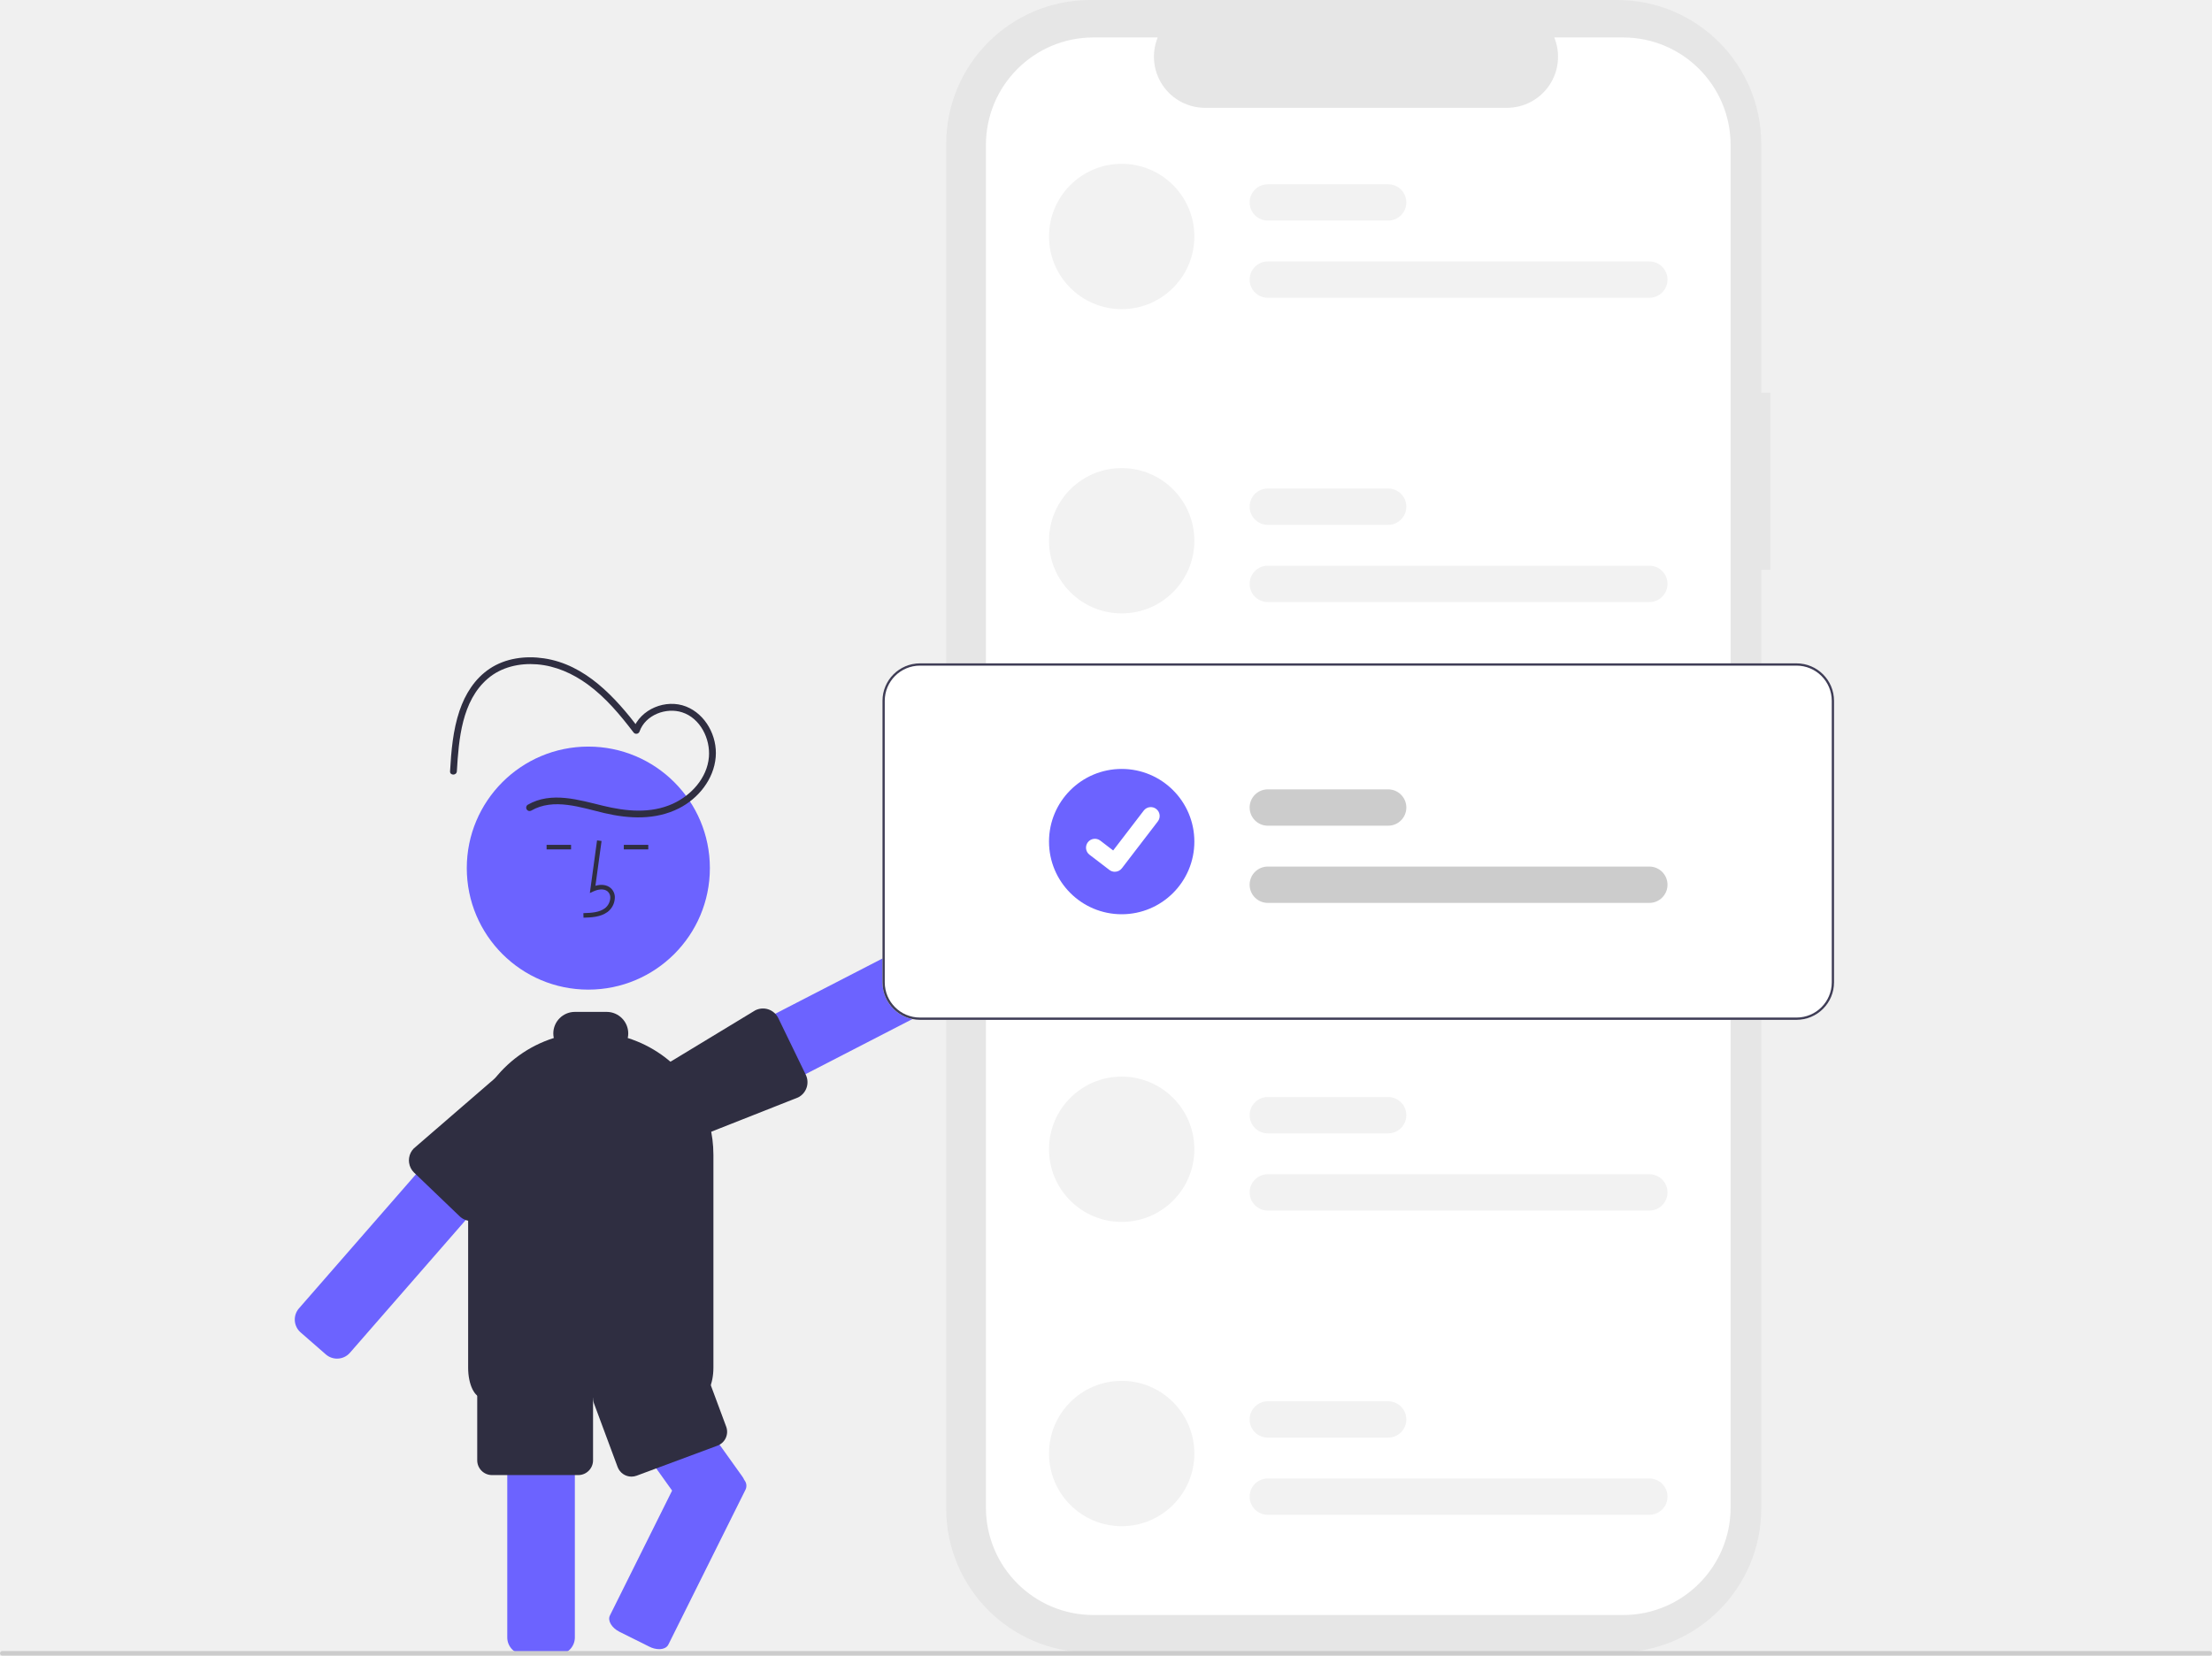
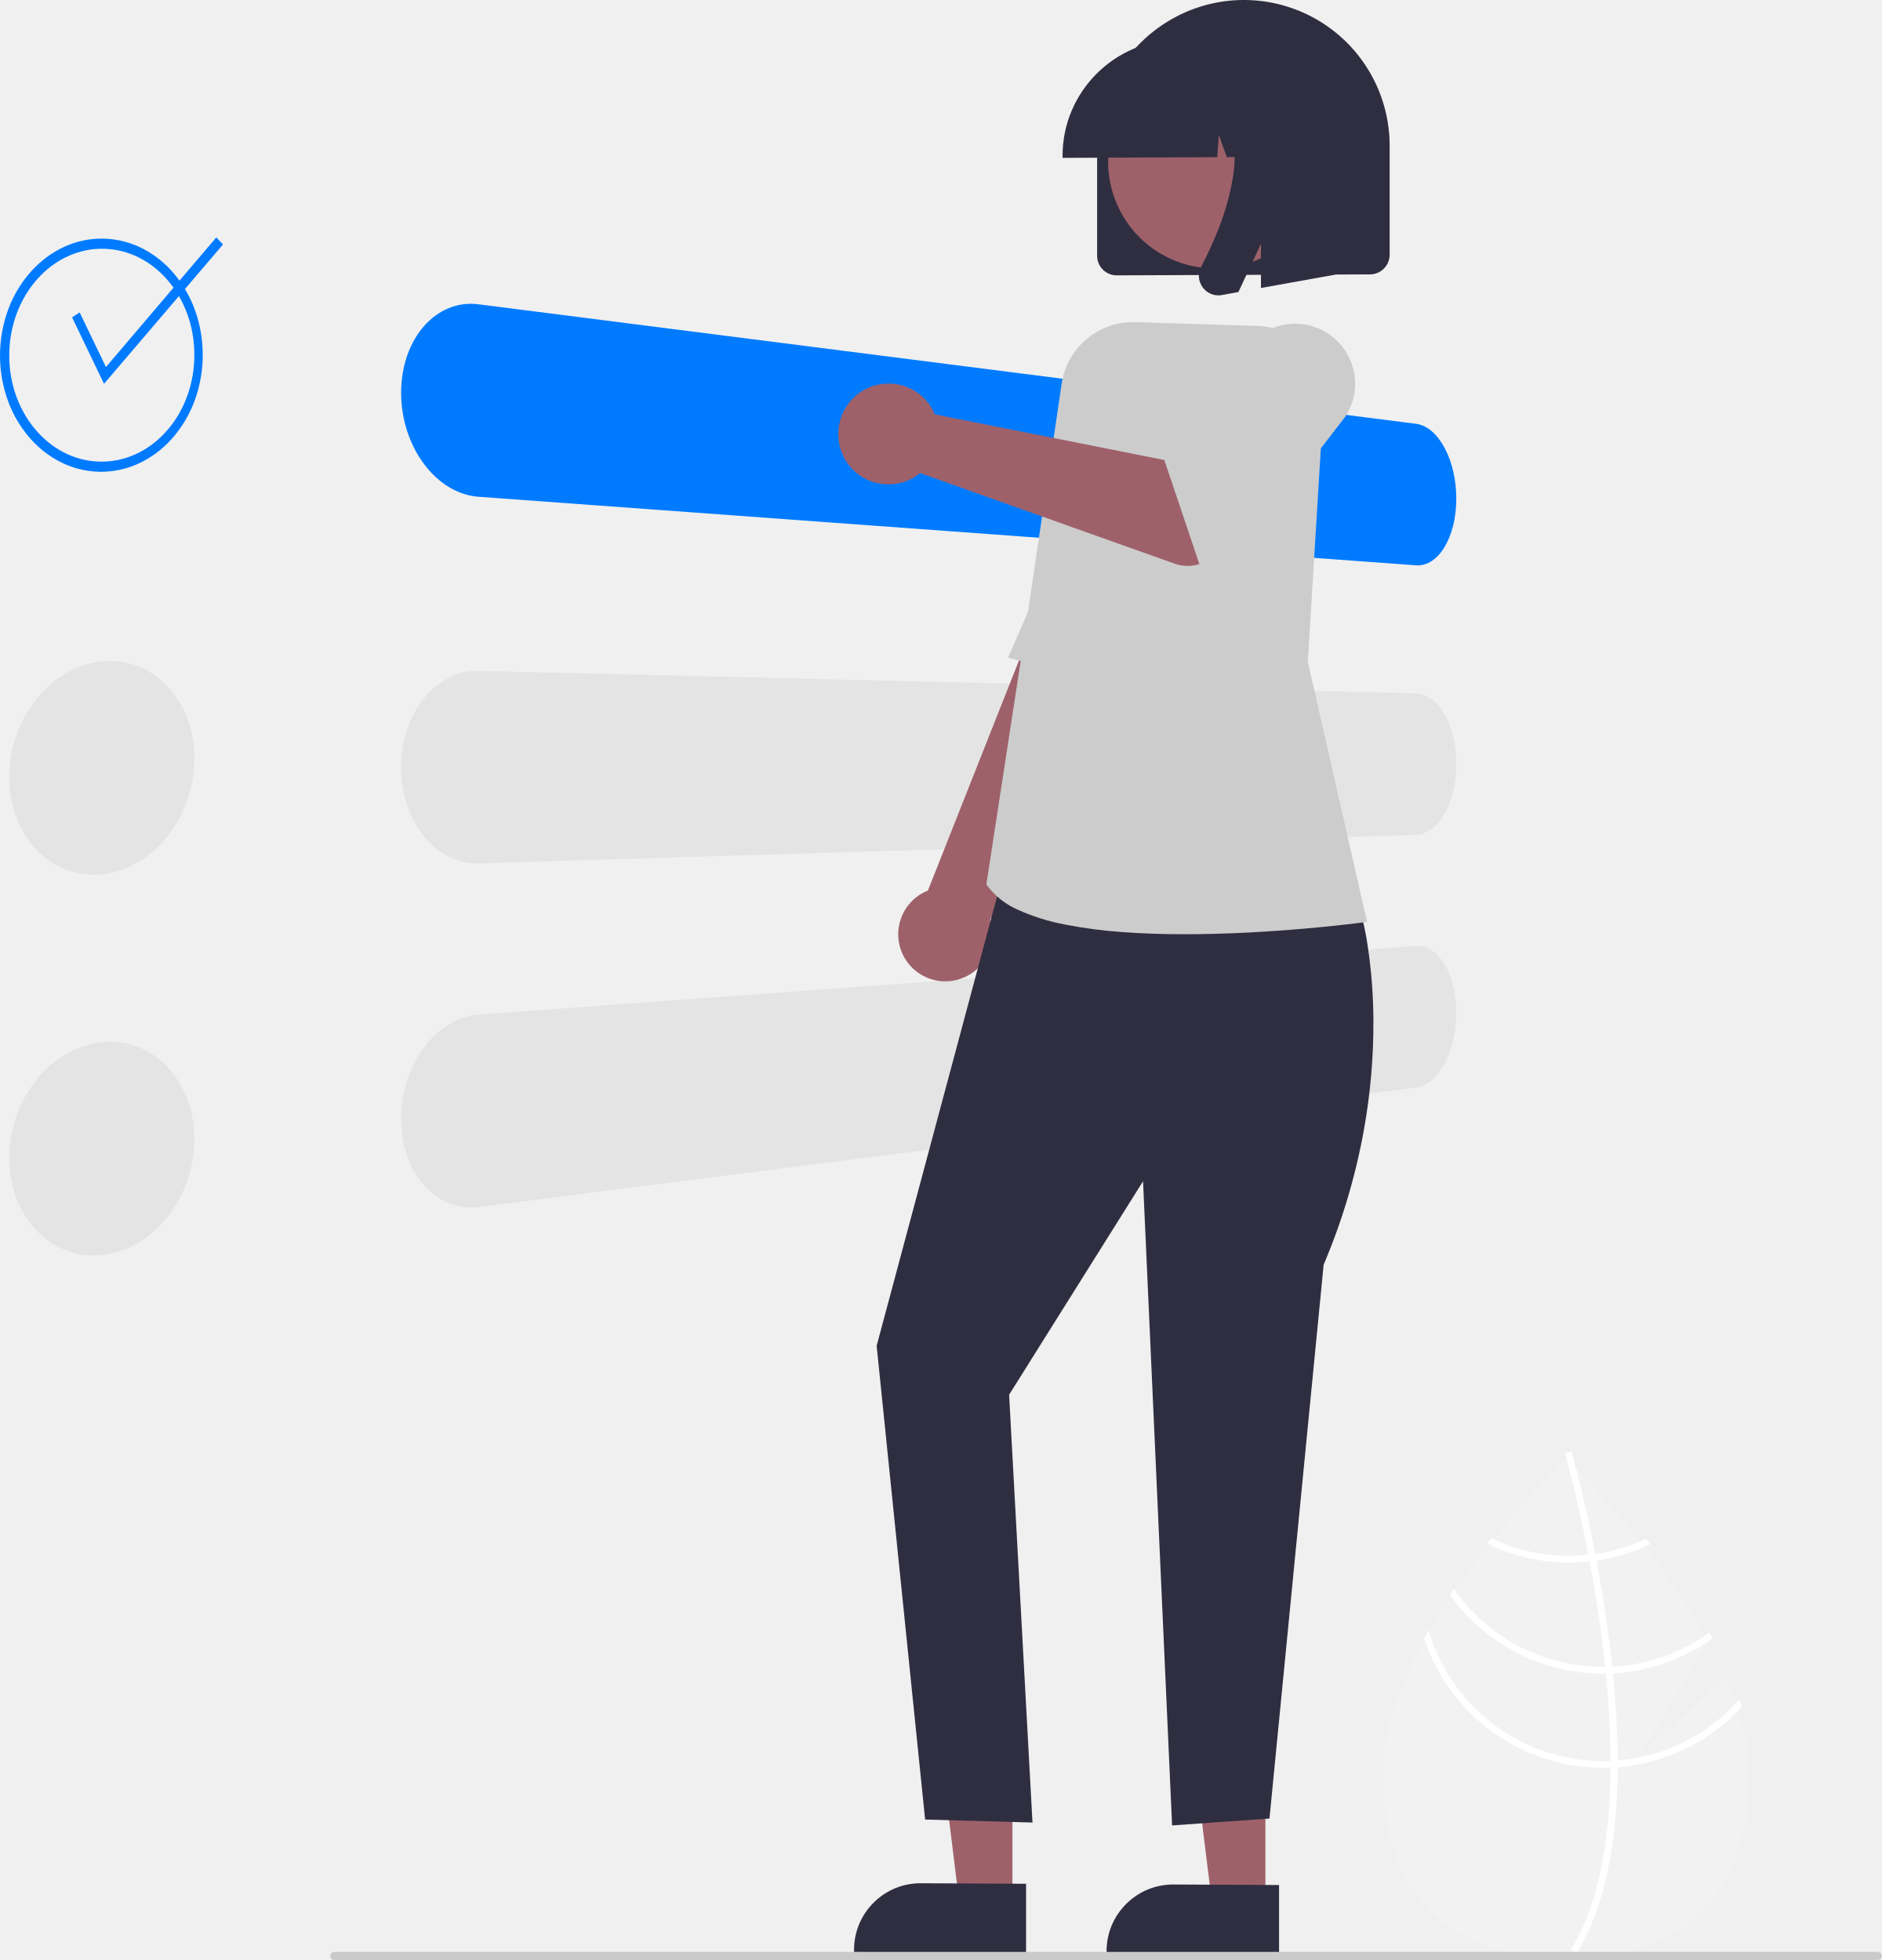
- <svg xmlns="http://www.w3.org/2000/svg" data-name="Layer 1" width="974" height="729.151" viewBox="0 0 974 729.151">
-   <path d="M892.52,258.372h-3.999V148.826a63.402,63.402,0,0,0-63.402-63.402H593.033a63.402,63.402,0,0,0-63.402,63.402v600.974a63.402,63.402,0,0,0,63.402,63.402H825.119a63.402,63.402,0,0,0,63.402-63.402V336.348h3.999Z" transform="translate(-113 -85.42434)" fill="#e6e6e6" />
-   <path d="M875.027,149.269v600.09a47.351,47.351,0,0,1-47.35,47.35h-233.2a47.351,47.351,0,0,1-47.35-47.35v-600.09a47.351,47.351,0,0,1,47.35-47.35h28.29a22.507,22.507,0,0,0,20.83,30.99h132.96a22.507,22.507,0,0,0,20.83-30.99h30.29A47.351,47.351,0,0,1,875.027,149.269Z" transform="translate(-113 -85.42434)" fill="#fff" />
-   <path d="M261.42,683.786a7.515,7.515,0,0,1-4.934-1.843l-11.121-9.701a7.518,7.518,0,0,1-.729-10.584l80.862-92.711a5.957,5.957,0,0,1,.515-.536A7.495,7.495,0,0,1,336.074,568.23l11.129,9.699a7.496,7.496,0,0,1,2.55,5.142l0.0.002a7.49,7.49,0,0,1-1.832,5.441l-80.85,92.71a7.499,7.499,0,0,1-5.651,2.562Z" transform="translate(-113 -85.42434)" fill="#6c63ff" />
-   <path d="M409.974,587.335a7.772,7.772,0,0,1-2.298-.352,7.478,7.478,0,0,1-4.386-3.708l-6.761-13.121a7.471,7.471,0,0,1,1.706-9.056,7.105,7.105,0,0,1,1.518-1.047L509.095,503.681a7.516,7.516,0,0,1,10.103,3.225l6.761,13.121a7.517,7.517,0,0,1-3.227,10.104L413.393,586.5A7.442,7.442,0,0,1,409.974,587.335Z" transform="translate(-113 -85.42434)" fill="#6c63ff" />
-   <path d="M408.004,590.516a7.584,7.584,0,0,1-6.727-4.146l-6.62-13.19a7.468,7.468,0,0,1-.578-5.155c.029-.133.073-.278.116-.418l.04-.132c.117-.344.232-.835.366-1.405l.078-.33c.489-2.122,1.099-4.765,2.322-5.866a2.185,2.185,0,0,1,.511-.356L445.515,530.418a7.514,7.514,0,0,1,5.796-.457,7.537,7.537,0,0,1,4.34,3.751l12.122,24.984a7.509,7.509,0,0,1-3.347,10.057l-53.158,20.988A7.199,7.199,0,0,1,408.004,590.516Z" transform="translate(-113 -85.42434)" fill="#2f2e41" />
-   <circle cx="259.056" cy="382.329" r="53.519" fill="#6c63ff" />
-   <path d="M358.624,814.096H343.864a7.508,7.508,0,0,1-7.5-7.5V681.585a7.508,7.508,0,0,1,7.5-7.5h14.76a7.313,7.313,0,0,1,2.714.516,7.443,7.443,0,0,1,4.764,6.637,1.968,1.968,0,0,1,.022.348V806.596A7.508,7.508,0,0,1,358.624,814.096Z" transform="translate(-113 -85.42434)" fill="#6c63ff" />
-   <path d="M440.894,737.456a4.096,4.096,0,0,0-.229-.34,6.958,6.958,0,0,0-.76-1.35l-25.16-35.2-20.73-28.99H358.654l2.5,3.49,4.45,6.23,13.79,19.28,29.55,41.33-27.39,55.02c-1.12,2.24.79,5.46,4.24,7.18l13.21,6.58a9.712,9.712,0,0,0,4.23,1.06c1.86,0,3.41-.69,4.06-2l34.05-68.4A3.963,3.963,0,0,0,440.894,737.456Z" transform="translate(-113 -85.42434)" fill="#6c63ff" />
-   <path d="M320.555,623.186a7.516,7.516,0,0,1-5.232-2.154l-20.027-19.207a7.427,7.427,0,0,1-2.158-4.281,6.474,6.474,0,0,1-.085-1.019,6.815,6.815,0,0,1,.087-1.155,7.382,7.382,0,0,1,2.078-4.167l42.588-36.816c1.154-1.19,4.081-.943,6.663-.726l.39.032a14.033,14.033,0,0,0,1.432.082c.177.019.382.009.571.019a7.547,7.547,0,0,1,4.762,2.144l10.51,10.361a7.509,7.509,0,0,1,.075,10.607l-36.23,43.987A7.479,7.479,0,0,1,320.555,623.186Z" transform="translate(-113 -85.42434)" fill="#2f2e41" />
-   <path d="M369.932,489.589l-.056-2c3.721-.104,7.001-.337,9.466-2.138a6.148,6.148,0,0,0,2.381-4.528,3.514,3.514,0,0,0-1.153-2.895c-1.636-1.382-4.269-.935-6.188-.055l-1.655.759,3.173-23.19,1.981.271L375.183,475.541c2.607-.767,5.023-.437,6.678.961a5.471,5.471,0,0,1,1.86,4.492,8.133,8.133,0,0,1-3.2,6.073C377.354,489.381,373.239,489.497,369.932,489.589Z" transform="translate(-113 -85.42434)" fill="#2f2e41" />
-   <rect x="274.682" y="372.091" width="10.771" height="2" fill="#2f2e41" />
-   <rect x="240.682" y="372.091" width="10.771" height="2" fill="#2f2e41" />
-   <path d="M420.634,701.076h-95c-3.645,0-6.5-5.854-6.5-13.328V594.076a54.031,54.031,0,0,1,37.721-51.498,9.373,9.373,0,0,1-.221-2.002,9.511,9.511,0,0,1,9.5-9.5h14a9.511,9.511,0,0,1,9.5,9.5,9.372,9.372,0,0,1-.222,2.006,53.642,53.642,0,0,1,14.81,7.335c.932.651,1.85,1.345,2.728,2.062a53.865,53.865,0,0,1,17.025,23.879c.552,1.524,1.041,3.104,1.453,4.692l0.0.001a54.362,54.362,0,0,1,1.706,13.524V687.748c0,7.287-2.756,13.098-6.291,13.302A.741.741,0,0,1,420.634,701.076Z" transform="translate(-113 -85.42434)" fill="#2f2e41" />
-   <path d="M367.634,735.076h-38a6.507,6.507,0,0,1-6.5-6.5v-30a6.507,6.507,0,0,1,6.5-6.5h38a6.507,6.507,0,0,1,6.5,6.5v30A6.507,6.507,0,0,1,367.634,735.076Z" transform="translate(-113 -85.42434)" fill="#2f2e41" />
-   <path d="M391.055,735.754a6.512,6.512,0,0,1-6.1-4.236l-10.449-28.122a6.508,6.508,0,0,1,3.829-8.357L413.956,681.804a6.509,6.509,0,0,1,8.357,3.829l10.449,28.122a6.508,6.508,0,0,1-3.829,8.357l-35.621,13.235A6.468,6.468,0,0,1,391.055,735.754Z" transform="translate(-113 -85.42434)" fill="#2f2e41" />
-   <path d="M346.894,442.44c9.918-5.732,21.946-1.335,32.192,1.07,10.947,2.569,22.519,3.125,32.837-2.065,8.587-4.32,15.406-12.837,16.224-22.596.764-9.122-4.374-18.842-13.064-22.264-8.853-3.486-20.123,1.075-23.351,10.16l2.742-.358c-10.611-13.93-23.69-28.304-41.941-31.017-8.188-1.217-16.928-.11-23.924,4.566-6.558,4.383-10.782,11.151-13.272,18.52-2.89,8.551-3.645,17.706-4.168,26.661-.113,1.929,2.888,1.922,3,0,.821-14.063,2.153-31.024,13.651-40.848,5.968-5.1,13.937-6.875,21.632-6.259,8.173.654,15.751,4.042,22.321,8.835,7.873,5.744,14.243,13.351,20.112,21.056a1.525,1.525,0,0,0,2.742-.358c2.592-7.292,11.686-10.693,18.764-8.388,8.004,2.606,12.43,11.683,11.758,19.695-.769,9.176-7.791,16.893-15.91,20.566-9.781,4.425-20.498,3.344-30.62.901-10.751-2.595-22.895-6.442-33.237-.465a1.501,1.501,0,0,0,1.514,2.59Z" transform="translate(-113 -85.42434)" fill="#2f2e41" />
-   <path d="M606.907,157.575a32,32,0,0,0-0,64h0a32,32,0,0,0,0-64Z" transform="translate(-113 -85.42434)" fill="#f2f2f2" />
-   <path d="M839.246,216.576h-168a8,8,0,1,1,0-16h168a8,8,0,1,1,0,16Z" transform="translate(-113 -85.42434)" fill="#f2f2f2" />
-   <path d="M724.246,182.576h-53a8,8,0,1,1,0-16h53a8,8,0,0,1,0,16Z" transform="translate(-113 -85.42434)" fill="#f2f2f2" />
-   <path d="M606.907,291.575a32,32,0,0,0-0,64h0a32,32,0,0,0,0-64Z" transform="translate(-113 -85.42434)" fill="#f2f2f2" />
-   <path d="M839.246,350.576h-168a8,8,0,1,1,0-16h168a8,8,0,0,1,0,16Z" transform="translate(-113 -85.42434)" fill="#f2f2f2" />
-   <path d="M724.246,316.576h-53a8,8,0,1,1,0-16h53a8,8,0,0,1,0,16Z" transform="translate(-113 -85.42434)" fill="#f2f2f2" />
-   <path d="M606.907,559.575a32,32,0,0,0-0,64h0a32,32,0,0,0,0-64Z" transform="translate(-113 -85.42434)" fill="#f2f2f2" />
-   <path d="M839.246,618.576h-168a8,8,0,1,1,0-16h168a8,8,0,0,1,0,16Z" transform="translate(-113 -85.42434)" fill="#f2f2f2" />
-   <path d="M724.246,584.576h-53a8,8,0,1,1,0-16h53a8,8,0,0,1,0,16Z" transform="translate(-113 -85.42434)" fill="#f2f2f2" />
-   <path d="M606.907,693.575a32,32,0,0,0-0,64h0a32,32,0,0,0,0-64Z" transform="translate(-113 -85.42434)" fill="#f2f2f2" />
-   <path d="M839.246,752.576h-168a8,8,0,1,1,0-16h168a8,8,0,0,1,0,16Z" transform="translate(-113 -85.42434)" fill="#f2f2f2" />
-   <path d="M724.246,718.576h-53a8,8,0,1,1,0-16h53a8,8,0,0,1,0,16Z" transform="translate(-113 -85.42434)" fill="#f2f2f2" />
-   <path d="M904.077,534.576h-386a16.519,16.519,0,0,1-16.5-16.5v-124a16.519,16.519,0,0,1,16.5-16.5h386a16.519,16.519,0,0,1,16.5,16.5v124A16.519,16.519,0,0,1,904.077,534.576Z" transform="translate(-113 -85.42434)" fill="#fff" />
-   <path d="M606.907,424.076a32,32,0,0,0-0,64h0a32,32,0,0,0,0-64Z" transform="translate(-113 -85.42434)" fill="#6c63ff" />
-   <path d="M839.246,483.076h-168a8,8,0,1,1,0-16h168a8,8,0,0,1,0,16Z" transform="translate(-113 -85.42434)" fill="#ccc" />
-   <path d="M724.246,449.076h-53a8,8,0,1,1,0-16h53a8,8,0,0,1,0,16Z" transform="translate(-113 -85.42434)" fill="#ccc" />
-   <path d="M904.077,534.576h-386a16.519,16.519,0,0,1-16.5-16.5v-124a16.519,16.519,0,0,1,16.5-16.5h386a16.519,16.519,0,0,1,16.5,16.5v124A16.519,16.519,0,0,1,904.077,534.576Zm-386-156a15.518,15.518,0,0,0-15.5,15.5v124a15.518,15.518,0,0,0,15.5,15.5h386a15.518,15.518,0,0,0,15.5-15.5v-124a15.518,15.518,0,0,0-15.5-15.5Z" transform="translate(-113 -85.42434)" fill="#3f3d56" />
-   <path id="a4f85a93-5584-48fc-9a4d-d7e2ab78dfd5-249" data-name="Path 395" d="M603.871,469.365a3.884,3.884,0,0,1-2.336-.776l-.042-.031-8.8-6.732a3.911,3.911,0,0,1,4.759-6.207l5.7,4.371,13.469-17.572a3.909,3.909,0,0,1,5.481-.724l.001.001-.084.116.086-.116a3.914,3.914,0,0,1,.723,5.482L606.985,467.836a3.911,3.911,0,0,1-3.111,1.525Z" transform="translate(-113 -85.42434)" fill="#fff" />
-   <path d="M1086,814.576H114a1,1,0,0,1,0-2h972a1,1,0,0,1,0,2Z" transform="translate(-113 -85.42434)" fill="#ccc" />
+ <svg xmlns="http://www.w3.org/2000/svg" data-name="Layer 1" width="559.174" height="582.5" viewBox="0 0 559.174 582.5">
+   <path d="M833.267,657.097l-25.613,23.58,20.355-34.155c-16.037-29.082-42.266-54.216-42.266-54.216s-54.415,52.134-54.415,93.115,24.362,55.29,54.415,55.29c30.052,0,54.415-14.309,54.415-55.29C840.158,676.299,837.458,666.626,833.267,657.097Z" transform="translate(-320.4128 -158.75)" fill="#f2f2f2" />
+   <path d="M801.066,681.954v2.02c-.12,23.48-4.08,41.8-11.85,54.7-.11.19-.23.37-.34.56l-.87-.53-.83-.52c8.62-13.93,11.67-33.62,11.78-54.1.01-.66.02-1.33.01-2-.03-8.67-.56-17.44-1.41-25.96-.06-.66-.13-1.33-.2-2-1.18-11.24-2.88-21.98-4.62-31.31-.12-.66-.25-1.32-.38-1.97-3.01-15.78-6.08-27.21-6.78-29.74-.08-.31-.13-.48-.14-.52l.95-.27.01-.01.96-.27c.01.04.18.61.46,1.67,1.07,3.96,3.85,14.71,6.58,28.89.12.64.25,1.3.37,1.96,1.42,7.57,2.81,16.03,3.91,24.91q.42,3.345.75,6.6c.08.67.15,1.34.21,2Q801.016,669.879,801.066,681.954Z" transform="translate(-320.4128 -158.75)" fill="#fff" />
+   <path d="M794.396,620.594c-.67.09-1.35.18-2.04.25a55.167,55.167,0,0,1-5.64.29,53.664,53.664,0,0,1-23.2-5.24c-.42.53-.84,1.06-1.27,1.6a55.651,55.651,0,0,0,24.47,5.64,57.08,57.08,0,0,0,6.02-.32c.68-.07,1.36-.16,2.03-.26a55.182,55.182,0,0,0,15.95-4.83q-.645-.825-1.26-1.62A53.48,53.48,0,0,1,794.396,620.594Z" transform="translate(-320.4128 -158.75)" fill="#fff" />
+   <path d="M799.426,654.064q-1.035.06-2.07.06c-.21.01-.43.01-.64.01a53.948,53.948,0,0,1-44.28-23.13c-.4.59-.8,1.18-1.19,1.78a55.952,55.952,0,0,0,45.47,23.35c.28,0,.56,0,.84-.01.7-.01,1.39-.03,2.08-.06a55.656,55.656,0,0,0,29.65-10.4c-.32-.59-.64-1.18-.97-1.77A53.578,53.578,0,0,1,799.426,654.064Z" transform="translate(-320.4128 -158.75)" fill="#fff" />
+   <path d="M801.066,681.954c-.7.06-1.4.1-2.1.13-.75.03-1.5.05-2.25.05a54.094,54.094,0,0,1-51.86-38.92c-.45.81-.9,1.61-1.33,2.42a56.075,56.075,0,0,0,53.19,38.5c.75,0,1.5-.01,2.24-.05.71-.02,1.41-.06,2.11-.11a55.911,55.911,0,0,0,36.9-18.01c-.21-.74-.45-1.47-.69-2.21A53.92,53.92,0,0,1,801.066,681.954Z" transform="translate(-320.4128 -158.75)" fill="#fff" />
+   <path id="f3dd3be3-e3f2-4729-8854-c6cb5bd65852-201" data-name="Rectangle 1 - Outline" d="M741.16,284.699,462.571,249.181a18.086,18.086,0,0,0-2.263-.147,17.258,17.258,0,0,0-2.231.141,17.065,17.065,0,0,0-2.19.429,17.498,17.498,0,0,0-2.14.722,18.222,18.222,0,0,0-1.992.963,18.957,18.957,0,0,0-1.889,1.204,20.222,20.222,0,0,0-1.777,1.451,22.086,22.086,0,0,0-1.659,1.685,23.762,23.762,0,0,0-1.512,1.904q-.714,1.003-1.34,2.086-.626,1.087-1.162,2.261t-.977,2.427q-.457,1.295-.802,2.648t-.575,2.753q-.226,1.399-.347,2.843t-.12,2.924q.005,1.478.12,2.947t.347,2.913q.234,1.451.578,2.872t.802,2.811q.442,1.342.977,2.623.536,1.282,1.162,2.494t1.34,2.355q.713,1.147,1.512,2.208t1.659,2.023q.859.957,1.777,1.806t1.889,1.585a23.625,23.625,0,0,0,1.992,1.358,21.765,21.765,0,0,0,2.14,1.147,20.075,20.075,0,0,0,2.19.868,18.974,18.974,0,0,0,2.231.589,18.476,18.476,0,0,0,2.263.307L741.162,326.758a7.056,7.056,0,0,0,2.407-.241,7.552,7.552,0,0,0,1.162-.429,8.599,8.599,0,0,0,1.128-.632,10.035,10.035,0,0,0,1.042-.794,11.676,11.676,0,0,0,.982-.963,13.852,13.852,0,0,0,.918-1.127q.444-.604.853-1.288t.774-1.426q.365-.743.683-1.543.319-.799.59-1.654t.494-1.76q.235-.937.404-1.907t.29-1.969q.117-.999.175-2.025t.058-2.074q-.004-1.047-.058-2.085t-.175-2.06q-.117-1.022-.29-2.027t-.404-1.989q-.223-.951-.494-1.859-.268-.896-.59-1.765t-.683-1.685q-.364-.815-.774-1.582t-.853-1.459q-.443-.692-.918-1.312t-.982-1.16a13.498,13.498,0,0,0-1.042-1.004,11.325,11.325,0,0,0-1.128-.858,9.502,9.502,0,0,0-1.162-.662,8.275,8.275,0,0,0-1.192-.462,7.597,7.597,0,0,0-1.218-.259" transform="translate(-320.4128 -158.75)" fill="#007bff" />
+   <path id="f1003c66-3f14-4be1-907c-7cdab0d8529f-202" data-name="Rectangle 3 - Outline" d="M741.16,364.805,462.571,358.132a17.909,17.909,0,0,0-4.494.459,18.344,18.344,0,0,0-2.19.656,19.418,19.418,0,0,0-2.14.939,20.721,20.721,0,0,0-1.992,1.165,21.902,21.902,0,0,0-1.889,1.402,23.579,23.579,0,0,0-1.777,1.635q-.861.876-1.659,1.863-.798.989-1.512,2.062-.714,1.073-1.34,2.225t-1.162,2.381q-.536,1.229-.977,2.528-.457,1.345-.802,2.733t-.575,2.812q-.226,1.424-.347,2.881t-.12,2.936q.005,1.479.12,2.935t.347,2.878q.234,1.416.578,2.801t.802,2.728q.442,1.302.977,2.528t1.162,2.374q.626,1.148,1.34,2.216.713,1.064,1.512,2.046t1.659,1.853a23.351,23.351,0,0,0,1.777,1.624,21.709,21.709,0,0,0,1.889,1.39,20.544,20.544,0,0,0,1.992,1.152,19.277,19.277,0,0,0,2.14.926,18.248,18.248,0,0,0,2.19.642,17.817,17.817,0,0,0,2.231.361,18.005,18.005,0,0,0,2.263.073l278.586-8.476a7.253,7.253,0,0,0,1.218-.141,7.574,7.574,0,0,0,1.192-.345,8.437,8.437,0,0,0,1.162-.549,9.871,9.871,0,0,0,1.128-.749,11.676,11.676,0,0,0,1.042-.903,13.635,13.635,0,0,0,.982-1.064q.474-.568.918-1.222t.853-1.376q.409-.727.774-1.507t.683-1.613q.319-.846.59-1.723t.494-1.806q.235-.951.404-1.939t.29-1.999q.117-1.015.175-2.046t.058-2.08q-.004-1.039-.058-2.075t-.175-2.046q-.117-1.014-.29-1.997t-.404-1.946q-.224-.929-.495-1.81t-.589-1.712q-.317-.831-.681-1.609t-.774-1.501q-.41-.723-.853-1.372t-.918-1.217a13.505,13.505,0,0,0-.982-1.058,11.566,11.566,0,0,0-1.042-.896,9.784,9.784,0,0,0-1.128-.742,8.372,8.372,0,0,0-1.163-.539,7.536,7.536,0,0,0-1.192-.338,7.237,7.237,0,0,0-1.218-.132" transform="translate(-320.4128 -158.75)" fill="#e4e4e4" />
+   <path id="e5b3fa8a-e15d-46b1-859f-01f7147e98c8-203" data-name="Rectangle 4 - Outline" d="M741.16,439.903,462.571,460.278a18.476,18.476,0,0,0-2.263.307,18.974,18.974,0,0,0-2.231.589,20.076,20.076,0,0,0-2.19.868,21.771,21.771,0,0,0-2.14,1.147,23.63,23.63,0,0,0-1.992,1.358q-.973.743-1.889,1.585-.916.846-1.777,1.806t-1.659,2.024q-.798,1.068-1.512,2.21-.714,1.142-1.34,2.355-.626,1.213-1.162,2.494t-.977,2.623q-.457,1.387-.802,2.811t-.575,2.869q-.226,1.447-.347,2.914t-.12,2.947q.005,1.479.12,2.924t.347,2.844q.234,1.404.578,2.754t.802,2.648q.442,1.254.977,2.427.536,1.174,1.162,2.261t1.34,2.086a23.758,23.758,0,0,0,1.512,1.904,22.084,22.084,0,0,0,1.659,1.685,20.224,20.224,0,0,0,1.777,1.451,18.96,18.96,0,0,0,1.889,1.204,18.222,18.222,0,0,0,1.992.963,17.492,17.492,0,0,0,2.14.722,17.066,17.066,0,0,0,2.19.429,17.26,17.26,0,0,0,2.231.141,18.092,18.092,0,0,0,2.263-.147l278.586-35.509a7.596,7.596,0,0,0,1.218-.259,8.272,8.272,0,0,0,1.192-.462,9.502,9.502,0,0,0,1.162-.662,11.325,11.325,0,0,0,1.128-.858,13.498,13.498,0,0,0,1.042-1.004q.501-.542.982-1.16.474-.619.918-1.312t.853-1.459q.409-.761.774-1.582t.683-1.685q.319-.868.59-1.776t.494-1.859q.235-.985.404-1.99t.29-2.027q.117-1.022.175-2.06t.058-2.086q-.005-1.042-.059-2.068t-.175-2.025q-.116-1.003-.289-1.973t-.404-1.907q-.223-.906-.494-1.76-.267-.853-.589-1.654t-.683-1.543q-.367-.737-.778-1.423t-.853-1.288a13.854,13.854,0,0,0-.918-1.127,11.677,11.677,0,0,0-.982-.963,10.034,10.034,0,0,0-1.042-.794,8.599,8.599,0,0,0-1.128-.632,7.553,7.553,0,0,0-1.162-.429,7.055,7.055,0,0,0-2.408-.241" transform="translate(-320.4128 -158.75)" fill="#e4e4e4" />
+   <path id="bafb1f3d-b2ca-45c8-ab7e-ed03dda6d8fc-204" data-name="Path 5" d="M589.314,443.636a13.972,13.972,0,0,0,25.287-11.439l53.993-110.925-25.845-15.668L596.119,423.429q-.267.104-.526.218t-.517.238q-.257.124-.511.261t-.503.288a13.989,13.989,0,0,0-4.75,19.201Z" transform="translate(-320.4128 -158.75)" fill="#9e616a" />
+   <path id="a23fb8c4-4f70-46f7-bb51-5893ecfd1d6a-205" data-name="Path 8" d="M658.287,364.045l-38.357-9.831s1.252-2.831,3.288-7.521,4.879-11.23,8.078-18.656,6.748-15.722,10.215-23.923,6.838-16.304,9.678-23.327,6.066-11.23,9.308-13.587a12.797,12.797,0,0,1,9.405-2.5,18.177,18.177,0,0,1,7.277,2.77A19.818,19.818,0,0,1,680.1,269.686l8.893,16.173Z" transform="translate(-320.4128 -158.75)" fill="#ccc" />
+   <path id="bf4ad07a-caea-45f0-95a0-f5e060234fe8-206" data-name="Ellipse 3 - Outline" d="M351.315,355.26a24.918,24.918,0,0,0-2.769.361,25.343,25.343,0,0,0-2.729.669,26.35,26.35,0,0,0-2.68.98,27.959,27.959,0,0,0-2.621,1.288q-1.248.702-2.44,1.526t-2.315,1.772q-1.122.945-2.178,2.015t-2.034,2.257q-.979,1.187-1.855,2.459t-1.644,2.622q-.761,1.352-1.423,2.777t-1.204,2.917q-.565,1.547-.988,3.126t-.707,3.185q-.284,1.606-.426,3.233t-.142,3.268q0,1.641.142,3.239t.426,3.148q.283,1.549.707,3.043t.985,2.926q.546,1.383,1.204,2.676a28.575,28.575,0,0,0,1.425,2.489,27.291,27.291,0,0,0,1.644,2.287,26.51,26.51,0,0,0,1.856,2.091,25.409,25.409,0,0,0,2.034,1.849,24.073,24.073,0,0,0,2.179,1.581,23.191,23.191,0,0,0,4.755,2.34,22.744,22.744,0,0,0,5.296,1.204,23.287,23.287,0,0,0,2.729.12,24.487,24.487,0,0,0,2.769-.196,25.371,25.371,0,0,0,2.754-.507,25.872,25.872,0,0,0,2.69-.808,26.948,26.948,0,0,0,2.618-1.104,28.599,28.599,0,0,0,2.538-1.394q1.2-.749,2.338-1.606t2.204-1.827q1.067-.97,2.06-2.046t1.909-2.258q.922-1.181,1.736-2.433t1.524-2.57q.71-1.318,1.314-2.698t1.101-2.817q.515-1.488.902-3.001t.645-3.048q.258-1.536.388-3.088t.13-3.116q-.001-1.565-.13-3.091t-.388-3.009q-.258-1.481-.645-2.918t-.902-2.82q-.5-1.339-1.101-2.596-.61-1.254-1.321-2.434a27.302,27.302,0,0,0-3.254-4.349,25.785,25.785,0,0,0-1.904-1.877,24.393,24.393,0,0,0-2.06-1.633,23.563,23.563,0,0,0-2.204-1.386,23.292,23.292,0,0,0-2.342-1.132,22.721,22.721,0,0,0-5.154-1.463,23.071,23.071,0,0,0-2.69-.268,24.145,24.145,0,0,0-2.754.046" transform="translate(-320.4128 -158.75)" fill="#e4e4e4" />
+   <path id="b68b3c2d-1cd9-4a2b-b264-66241f72f014-207" data-name="Ellipse 3 - Outline" d="M351.315,468.413a24.918,24.918,0,0,0-2.769.361,25.345,25.345,0,0,0-2.729.669,26.353,26.353,0,0,0-2.68.98,27.959,27.959,0,0,0-2.621,1.288q-1.248.702-2.44,1.526t-2.315,1.772q-1.122.945-2.178,2.015t-2.034,2.257q-.979,1.187-1.855,2.459t-1.644,2.622q-.761,1.352-1.423,2.777t-1.204,2.917q-.565,1.547-.988,3.126t-.707,3.185q-.284,1.606-.426,3.233t-.142,3.268q0,1.641.142,3.239t.426,3.148q.283,1.549.707,3.043t.985,2.926q.546,1.383,1.204,2.676a28.575,28.575,0,0,0,1.425,2.489,27.291,27.291,0,0,0,1.644,2.287,26.51,26.51,0,0,0,1.856,2.091,25.409,25.409,0,0,0,2.034,1.849,24.077,24.077,0,0,0,2.179,1.581,23.192,23.192,0,0,0,4.755,2.34,22.743,22.743,0,0,0,5.296,1.204,23.287,23.287,0,0,0,2.729.12,24.49,24.49,0,0,0,2.769-.196,25.371,25.371,0,0,0,2.754-.507,25.867,25.867,0,0,0,2.69-.808,26.945,26.945,0,0,0,2.618-1.104,28.597,28.597,0,0,0,2.538-1.394q1.2-.749,2.338-1.606t2.204-1.827q1.067-.97,2.06-2.046t1.909-2.258q.922-1.181,1.736-2.433t1.524-2.57q.71-1.318,1.314-2.698t1.101-2.817q.515-1.488.902-3.001t.645-3.048q.258-1.536.388-3.088t.13-3.117q-.001-1.565-.13-3.091t-.388-3.009q-.258-1.481-.645-2.918t-.902-2.82q-.5-1.339-1.101-2.596-.61-1.254-1.321-2.434a27.302,27.302,0,0,0-3.254-4.349,25.789,25.789,0,0,0-1.904-1.877,24.395,24.395,0,0,0-2.06-1.633,23.563,23.563,0,0,0-2.204-1.386,23.292,23.292,0,0,0-2.342-1.132,22.721,22.721,0,0,0-5.154-1.463,23.068,23.068,0,0,0-2.69-.268,24.143,24.143,0,0,0-2.754.046" transform="translate(-320.4128 -158.75)" fill="#e4e4e4" />
+   <path id="a5644fa4-417a-45bc-a470-f5aa82f96b47-208" data-name="Ellipse 2 - Outline" d="M351.32,232.68a24.346,24.346,0,0,0-2.769.09,23.985,23.985,0,0,0-2.729.404,24.238,24.238,0,0,0-2.68.722,25.11,25.11,0,0,0-2.621,1.034,26.092,26.092,0,0,0-2.44,1.284,26.783,26.783,0,0,0-2.315,1.548,27.973,27.973,0,0,0-2.179,1.806q-1.06.974-2.038,2.064-.979,1.092-1.855,2.28t-1.644,2.463q-.764,1.292-1.426,2.647t-1.204,2.8q-.561,1.489-.985,3.027t-.707,3.116q-.284,1.583-.426,3.192t-.142,3.25q0,1.638.142,3.25t.426,3.189q.283,1.577.707,3.112t.985,3.021q.546,1.436,1.204,2.793.662,1.352,1.43,2.623t1.644,2.452q.875,1.184,1.855,2.268t2.034,2.046a27.71,27.71,0,0,0,2.168,1.798,26.543,26.543,0,0,0,2.315,1.532,25.88,25.88,0,0,0,2.44,1.269,24.942,24.942,0,0,0,2.621,1.017,23.982,23.982,0,0,0,5.408,1.083,24.49,24.49,0,0,0,5.522-.167,24.154,24.154,0,0,0,2.69-.546,24.502,24.502,0,0,0,2.618-.85,25.456,25.456,0,0,0,2.538-1.147,26.498,26.498,0,0,0,2.342-1.373,27.221,27.221,0,0,0,2.204-1.614q1.067-.867,2.06-1.847t1.909-2.073q.922-1.093,1.736-2.265t1.524-2.422q.713-1.249,1.314-2.57t1.101-2.705q.515-1.437.902-2.913t.645-2.985q.258-1.516.388-3.055t.13-3.104q-.001-1.564-.13-3.103t-.388-3.047q-.258-1.508-.645-2.983t-.902-2.908q-.5-1.386-1.101-2.702t-1.321-2.565q-.71-1.237-1.524-2.408t-1.73-2.253q-.91-1.082-1.904-2.057t-2.06-1.833a26.963,26.963,0,0,0-2.203-1.603,26.273,26.273,0,0,0-2.342-1.359,25.272,25.272,0,0,0-2.538-1.132,24.363,24.363,0,0,0-2.618-.833,24.06,24.06,0,0,0-2.69-.53,24.369,24.369,0,0,0-2.754-.221m0-3.012a26.747,26.747,0,0,1,11.599,3.002,30.442,30.442,0,0,1,9.303,7.515,35.431,35.431,0,0,1,6.187,10.864,39.624,39.624,0,0,1,0,26.337,35.726,35.726,0,0,1-6.187,10.904,30.728,30.728,0,0,1-9.304,7.57,26.872,26.872,0,0,1-11.599,3.078,26.519,26.519,0,0,1-11.835-2.359,29.925,29.925,0,0,1-9.845-7.26,35.052,35.052,0,0,1-6.731-11.115,39.585,39.585,0,0,1,0-27.622,35.351,35.351,0,0,1,6.731-11.159,30.201,30.201,0,0,1,9.845-7.324,26.617,26.617,0,0,1,11.842-2.435Z" transform="translate(-320.4128 -158.75)" fill="#007bff" />
+   <path id="aeea3032-7d6f-43a2-9023-7da5e46a69d9-209" data-name="Path 1" d="M351.317,272.824l-9.482-19.754,2.251-1.466,7.81,16.228,32.793-38.544,1.985,2.115Z" transform="translate(-320.4128 -158.75)" fill="#007bff" />
+   <g id="b65364ff-7d92-487e-8061-939b37583c0d" data-name="Group 1">
+     <path id="efb13e16-1633-4e88-9f48-a8cd4f1f0a11-210" data-name="Path 1-2" d="M696.403,662.811l-23.473-.091,7.569,61.335,15.904.079Z" transform="translate(-320.4128 -158.75)" fill="#9e616a" />
+     <path id="b5b13dc0-906f-47cb-af24-0252d232cfd5-211" data-name="Path 2" d="M700.458,739.567l-51.253-.271v-.648a20.102,20.102,0,0,1,.383-3.918,19.598,19.598,0,0,1,2.955-7.12,20.124,20.124,0,0,1,5.543-5.516,19.609,19.609,0,0,1,7.135-2.924,20.11,20.11,0,0,1,3.921-.361h0l31.317.154Z" transform="translate(-320.4128 -158.75)" fill="#2f2e41" />
+   </g>
+   <g id="b7f9c824-5877-4162-b4d5-ccd00fd098dd" data-name="Group 2">
+     <path id="a1d436e5-b88b-4a37-a10d-47f639496f81-212" data-name="Path 3" d="M621.245,662.519l-23.406-.091,7.545,61.252,15.861.079Z" transform="translate(-320.4128 -158.75)" fill="#9e616a" />
+     <path id="aa34d611-dd92-4168-ad92-5f109db8b699-213" data-name="Path 4" d="M625.289,739.168l-51.118-.268V738.252a20.12,20.12,0,0,1,.383-3.912,19.592,19.592,0,0,1,2.947-7.111,20.066,20.066,0,0,1,5.53-5.511,19.539,19.539,0,0,1,7.117-2.917,20.032,20.032,0,0,1,3.911-.361h0l31.231.153Z" transform="translate(-320.4128 -158.75)" fill="#2f2e41" />
+   </g>
+   <path id="a2716e79-bed1-4374-9a2b-fced6059ca2b-214" data-name="Path 6" d="M620.25,411.829l-39.359,146.884,14.406,140.799,31.899.88-6.946-127.134,39.795-63.445L668.677,701.257l28.936-2.046,16.097-164.603a186.93,186.93,0,0,0,11.953-40.023,178.217,178.217,0,0,0,2.828-32.7,152.93,152.93,0,0,0-1.697-22.049,80.712,80.712,0,0,0-1.59-8.084l-11.735-11.897Z" transform="translate(-320.4128 -158.75)" fill="#2f2e41" />
+   <path d="M672.398,436.396c-6.619,0-12.83-.212-18.462-.632A138.618,138.618,0,0,1,636.802,433.508a61.013,61.013,0,0,1-13.975-4.4,22.425,22.425,0,0,1-9.064-7.154l-.268-.39,10.758-70.013,11.601-78.722a21.455,21.455,0,0,1,21.89-18.333l36.333,1.113a20.364,20.364,0,0,1,19.702,21.592l-4.77,78.29,17.593,77.224-1.246.174c-.501.066-2.432.321-5.457.662-3.953.444-7.99.845-11.997,1.19-5.67.489-11.218.873-16.491,1.143C684.725,436.225,678.316,436.39,672.398,436.396Z" transform="translate(-320.4128 -158.75)" fill="#ccc" />
+   <path id="ad5d6a80-02ce-46d1-bab9-e92b7dd0c553-215" data-name="Path 9" d="M652.236,240.585q-.014 0-.029,0a5.804,5.804,0,0,1-5.801-5.808V202.384a43.289,43.289,0,0,1,3.415-16.895,43.987,43.987,0,0,1,23.112-23.232,43.314,43.314,0,0,1,60.388,39.739v32.442a5.814,5.814,0,0,1-.46,2.273,5.909,5.909,0,0,1-3.113,3.12,5.833,5.833,0,0,1-2.274.468l-75.244.285Z" transform="translate(-320.4128 -158.75)" fill="#2f2e41" />
+   <path id="b726e025-86c8-4394-a2c8-021cc2286f1b-216" data-name="Ellipse 1" d="M709.487,191.275A31.931,31.931,0,0,1,672.564,237.27a31.559,31.559,0,0,1-18.983-15.208,31.931,31.931,0,0,1,36.897-45.983,31.559,31.559,0,0,1,19.008,15.197Z" transform="translate(-320.4128 -158.75)" fill="#9e616a" />
+   <path id="f57fd208-21ef-4a3c-a796-e350b3c4ef74-217" data-name="Path 10" d="M636.132,205.02a34.244,34.244,0,0,1,2.701-13.362,34.774,34.774,0,0,1,18.277-18.369,34.26,34.26,0,0,1,13.362-2.769l6.483-.033q.109-.001.218-.001a34.186,34.186,0,0,1,34.165,34.207v.649l-13.716.055L692.947,192.334l-.935,13.091-7.084.031-2.358-6.592-.473,6.6-45.958.206Z" transform="translate(-320.4128 -158.75)" fill="#2f2e41" />
+   <path id="a4aedf3a-b803-468c-96e6-3db664c8a6b9-218" data-name="Path 11" d="M580.916,273.165a15.047,15.047,0,0,0-5.785,2.835,14.648,14.648,0,0,0-3.36,3.767,15.288,15.288,0,0,0-2.21,9.537,14.635,14.635,0,0,0,1.351,4.857,14.889,14.889,0,0,0,21.381,6.271q.197-.127.391-.258t.38-.268q.188-.137.369-.278t.36-.286l75.683,26.936A11.406,11.406,0,0,0,682.557,322.192l17.942-24.843-21.693-14.608-11.384,12.932-69.262-13.778q-.113-.269-.235-.536t-.253-.531q-.134-.263-.277-.524t-.301-.517A14.877,14.877,0,0,0,580.916,273.165Z" transform="translate(-320.4128 -158.75)" fill="#9e616a" />
+   <path id="f92404ba-5ab9-4b2c-8e33-361dae08dca6-219" data-name="Path 12" d="M668.644,287.518c2.264-2.825,5.429-6.494,8.645-10.132s6.48-7.245,8.942-9.942,4.119-4.486,4.119-4.486a17.834,17.834,0,0,1,32.399,13.156,17.575,17.575,0,0,1-2.66,6.519s-2.469,3.231-6.196,8.054-8.714,11.243-13.744,17.625-10.109,12.732-14.025,17.419-6.672,7.715-7.06,7.455L665.403,292.58C665.015,292.32,666.38,290.343,668.644,287.518Z" transform="translate(-320.4128 -158.75)" fill="#ccc" />
+   <path id="ed7e3964-87ca-4ccc-8578-c3f29353ddd2-220" data-name="Path 13" d="M676.752,239.564a5.712,5.712,0,0,0,.241,3.136,5.842,5.842,0,0,0,.766,1.438,5.909,5.909,0,0,0,.949,1.02,5.795,5.795,0,0,0,3.765,1.369q.129-.001.258-.007t.258-.018q.13-.011.259-.029t.259-.041l4.868-.885,6.705-14.325v13.121l22.132-3.984V184.679l-37.103.178.917,1.065a25.519,25.519,0,0,1,5.778,12.557,41.599,41.599,0,0,1-.267,14.15,75.016,75.016,0,0,1-3.951,13.819,110.558,110.558,0,0,1-5.277,11.584A5.834,5.834,0,0,0,676.752,239.564Z" transform="translate(-320.4128 -158.75)" fill="#2f2e41" />
+   <path d="M419.755,741.25H878.384a1.204,1.204,0,0,0,0-2.408H419.755a1.204,1.204,0,1,0,0,2.408Z" transform="translate(-320.4128 -158.75)" fill="#cacaca" />
</svg>
